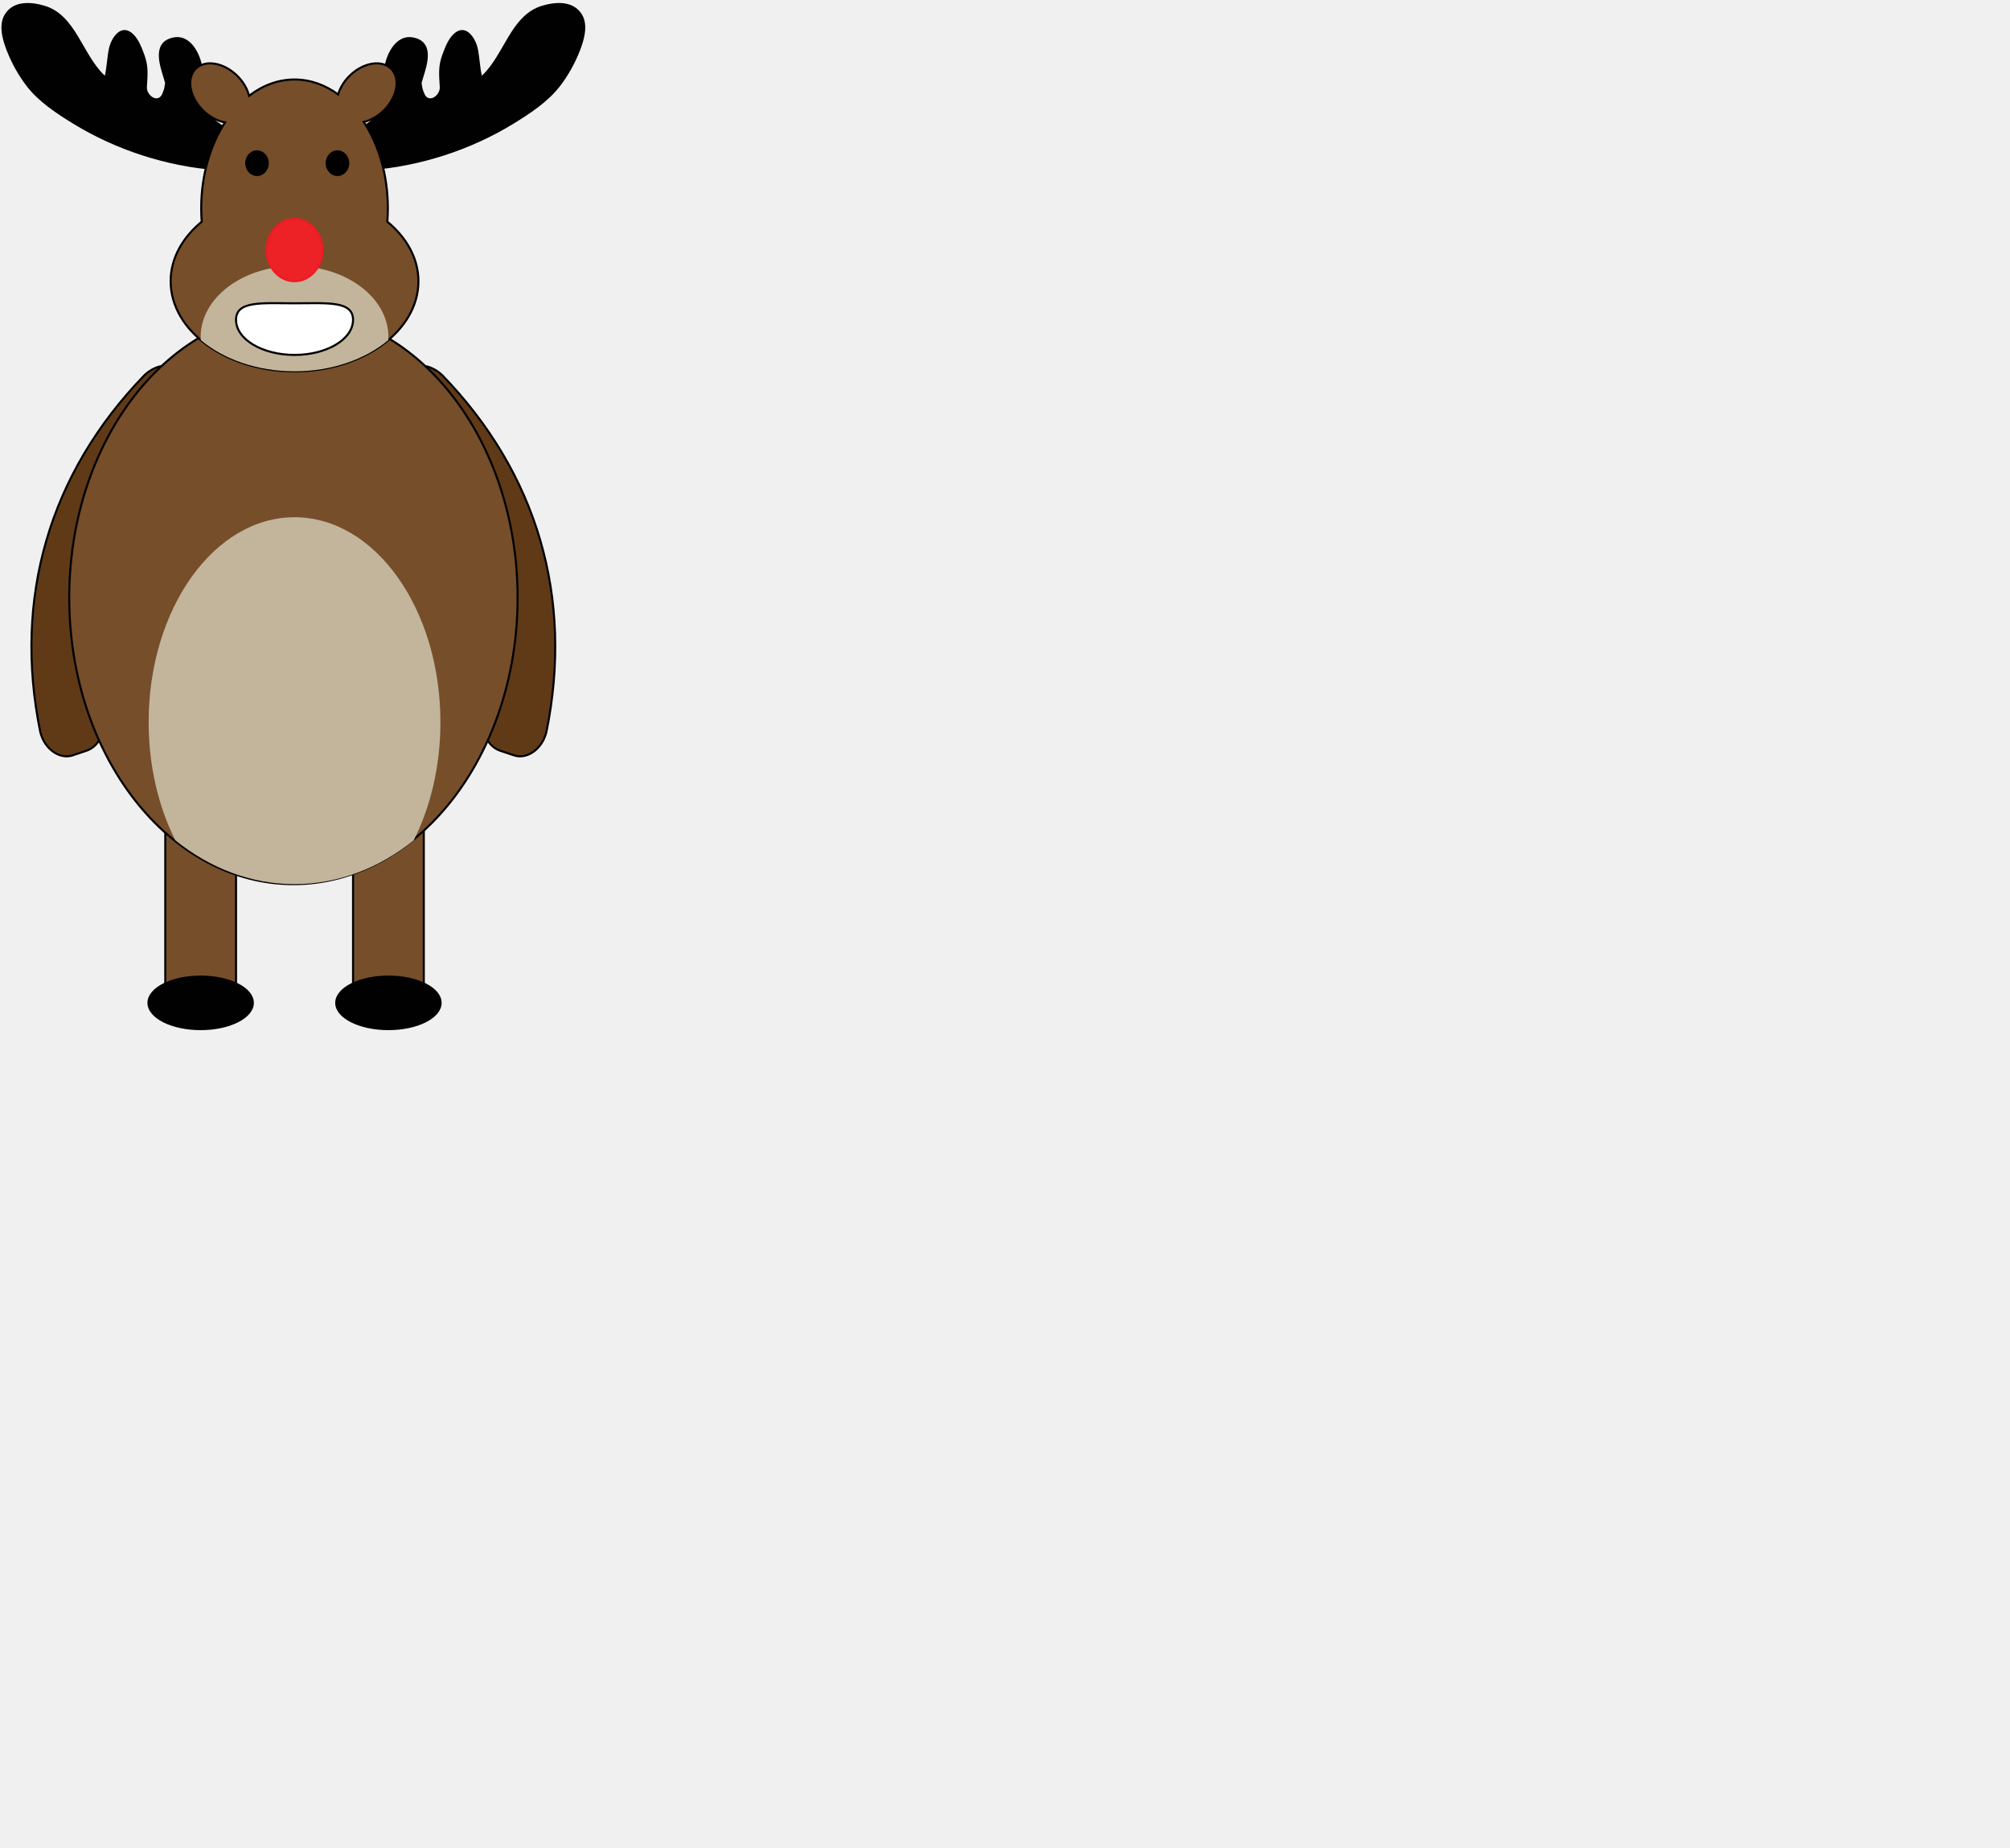
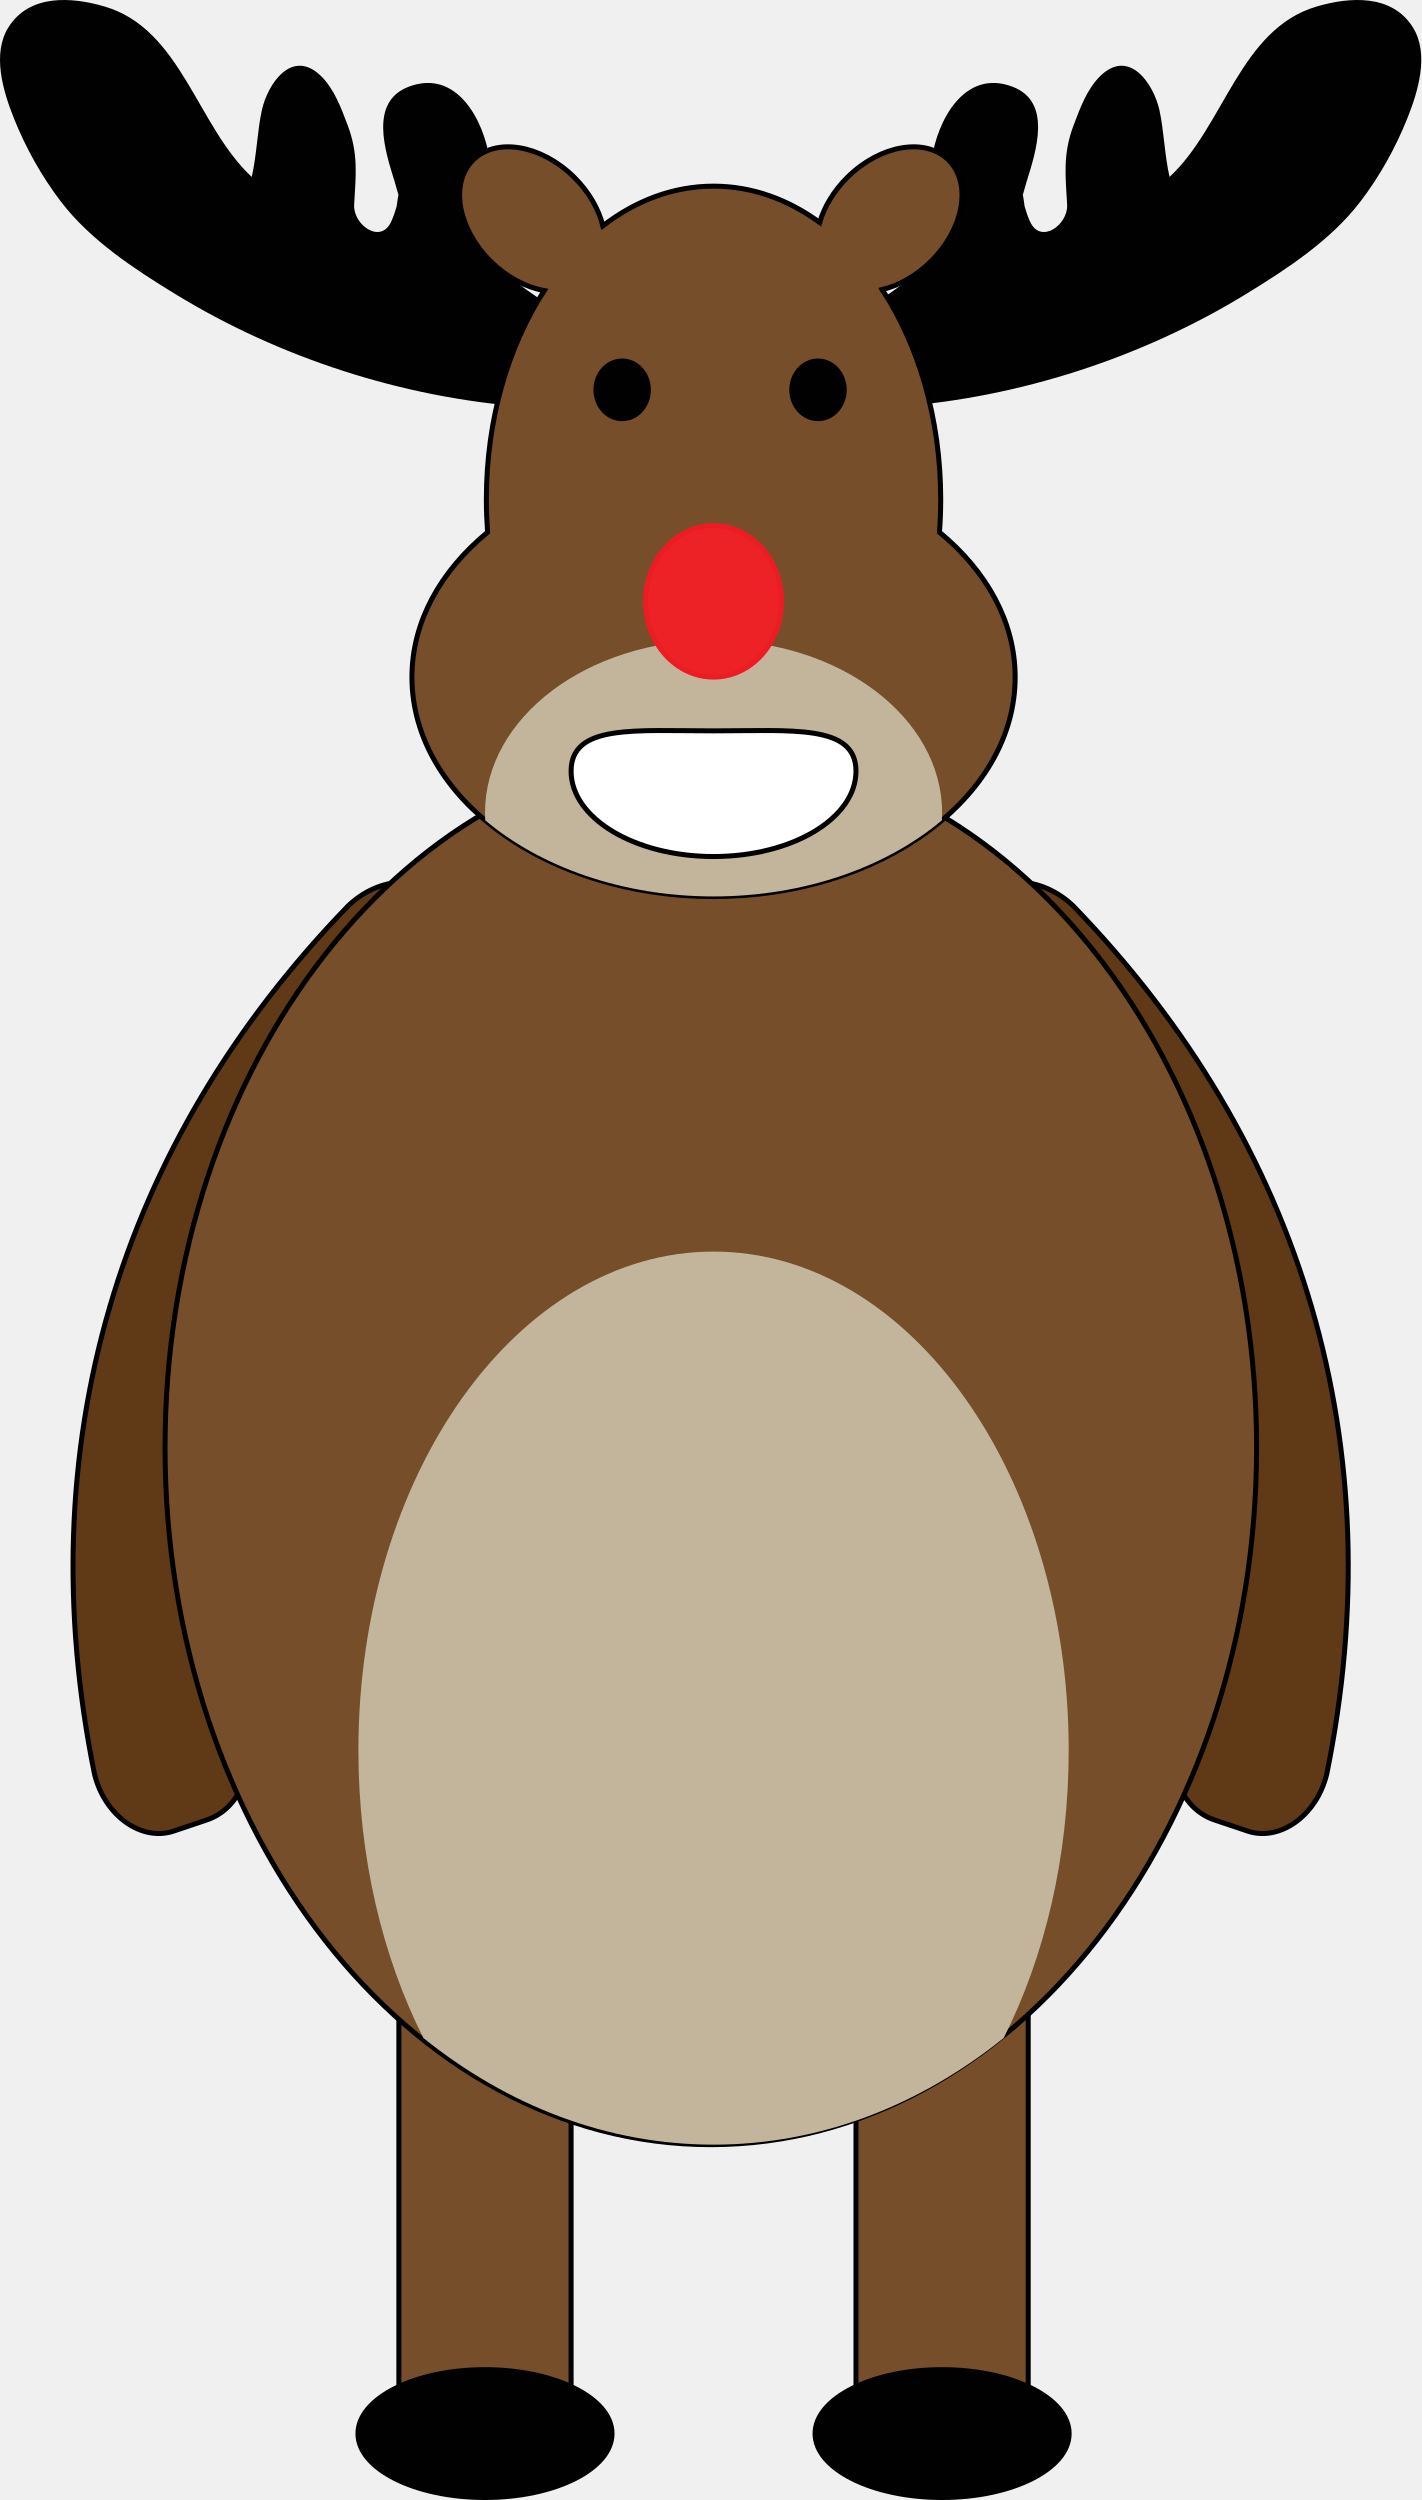
- <svg xmlns="http://www.w3.org/2000/svg" version="1.1" width="271" height="249">
-   <g id="ID0.048281502444297075" transform="matrix(1, 0, 0, 1, -201, -110)">
-     <path id="ID0.10931513691321015" fill="#764E2A" stroke="#000000" d="M 1128.857 867.043 C 1128.857 873.669 1134.231 879.043 1140.857 879.043 L 1151.208 879.043 C 1157.834 879.043 1163.208 873.669 1163.208 867.043 L 1163.208 776.755 C 1163.208 770.125 1157.834 764.755 1151.208 764.755 L 1140.857 764.755 C 1134.231 764.755 1128.857 770.125 1128.857 776.755 L 1128.857 867.043 Z " transform="matrix(0.27767, 0, 0, 0.27767, -64.85, 3.25)" />
-     <path id="ID0.7591547076590359" fill="#010101" stroke="#010101" d="M 1146.034 858.543 C 1153.022 858.543 1159.360 859.971 1163.946 862.278 C 1168.532 864.589 1171.370 867.775 1171.370 871.292 C 1171.370 874.809 1168.532 877.995 1163.946 880.302 C 1159.360 882.613 1153.022 884.041 1146.034 884.041 C 1139.042 884.041 1132.708 882.613 1128.122 880.302 C 1123.536 877.995 1120.694 874.808 1120.694 871.292 C 1120.694 867.775 1123.536 864.589 1128.122 862.278 C 1132.708 859.971 1139.042 858.543 1146.034 858.543 Z " transform="matrix(0.27767, 0, 0, 0.27767, -64.85, 3.25)" />
-     <path id="ID0.0989027488976717" fill="#764E2A" stroke="#000000" d="M 1072.037 867.043 C 1072.037 873.669 1066.665 879.043 1060.037 879.043 L 1049.686 879.043 C 1043.060 879.043 1037.686 873.669 1037.686 867.043 L 1037.686 776.755 C 1037.686 770.125 1043.060 764.755 1049.686 764.755 L 1060.037 764.755 C 1066.665 764.755 1072.037 770.125 1072.037 776.755 L 1072.037 867.043 Z " transform="matrix(0.27767, 0, 0, 0.27767, -64.85, 3.25)" />
-     <path id="ID0.4515355387702584" fill="#010101" stroke="#010101" d="M 1054.862 858.543 C 1061.852 858.543 1068.186 859.971 1072.774 862.278 C 1077.362 864.589 1080.200 867.775 1080.200 871.292 C 1080.200 874.809 1077.362 877.995 1072.774 880.302 C 1068.186 882.613 1061.852 884.041 1054.862 884.041 C 1047.872 884.041 1041.538 882.613 1036.950 880.302 C 1032.362 877.995 1029.524 874.808 1029.524 871.292 C 1029.524 867.775 1032.362 864.589 1036.950 862.278 C 1041.537 859.971 1047.872 858.543 1054.862 858.543 Z " transform="matrix(0.27767, 0, 0, 0.27767, -64.85, 3.25)" />
-     <g id="ID0.8780540516600013" transform="matrix(1, 0, 0, 1, 201, 110)">
-       <path id="ID0.3386278133839369" fill="#603A17" stroke="#010101" d="M 1007.292 732.448 C 1008.987 739.457 1005.847 746.783 999.562 748.900 C 996.908 749.793 995.584 750.236 992.927 751.130 C 986.647 753.247 979.202 748.186 977.155 739.728 C 963.917 674.752 981.590 614.235 1027.731 566.606 C 1034.009 560.580 1043.005 560.323 1047.162 565.486 C 1048.917 567.668 1049.795 568.757 1051.553 570.939 C 1055.707 576.102 1054.411 583.968 1049.207 588.964 C 1010.966 629.040 996.629 678.086 1007.292 732.448 Z " transform="matrix(0.27767, 0, 0, 0.27767, -265.9, -106.75)" />
+ <svg xmlns="http://www.w3.org/2000/svg" version="1.1" width="78.713" height="138.454" id="svg4834">
+   <defs id="defs4838" />
+   <g id="ID0.048281502444297075" transform="translate(-201.1941,-110.4061)">
+     <path id="ID0.10931513691321015" d="m 1128.857,867.043 c 0,6.626 5.374,12 12,12 h 10.351 c 6.626,0 12,-5.374 12,-12 v -90.288 c 0,-6.63 -5.374,-12 -12,-12 h -10.351 c -6.626,0 -12,5.37 -12,12 z" transform="matrix(0.27767,0,0,0.27767,-64.85,3.25)" style="fill:#764e2a;stroke:#000000" />
+     <path id="ID0.7591547076590359" d="m 1146.034,858.543 c 6.988,0 13.326,1.428 17.912,3.735 4.586,2.311 7.424,5.497 7.424,9.014 0,3.517 -2.838,6.703 -7.424,9.01 -4.586,2.311 -10.924,3.739 -17.912,3.739 -6.992,0 -13.326,-1.428 -17.912,-3.739 -4.586,-2.307 -7.428,-5.494 -7.428,-9.01 0,-3.517 2.842,-6.703 7.428,-9.014 4.586,-2.307 10.92,-3.735 17.912,-3.735 z" transform="matrix(0.27767,0,0,0.27767,-64.85,3.25)" style="fill:#010101;stroke:#010101" />
+     <path id="ID0.0989027488976717" d="m 1072.037,867.043 c 0,6.626 -5.372,12 -12,12 h -10.351 c -6.626,0 -12,-5.374 -12,-12 v -90.288 c 0,-6.63 5.374,-12 12,-12 h 10.351 c 6.628,0 12,5.37 12,12 z" transform="matrix(0.27767,0,0,0.27767,-64.85,3.25)" style="fill:#764e2a;stroke:#000000" />
+     <path id="ID0.4515355387702584" d="m 1054.862,858.543 c 6.99,0 13.324,1.428 17.912,3.735 4.588,2.311 7.426,5.497 7.426,9.014 0,3.517 -2.838,6.703 -7.426,9.01 -4.588,2.311 -10.922,3.739 -17.912,3.739 -6.99,0 -13.324,-1.428 -17.912,-3.739 -4.588,-2.307 -7.426,-5.494 -7.426,-9.01 0,-3.517 2.838,-6.703 7.426,-9.014 4.587,-2.307 10.922,-3.735 17.912,-3.735 z" transform="matrix(0.27767,0,0,0.27767,-64.85,3.25)" style="fill:#010101;stroke:#010101" />
+     <g id="ID0.8780540516600013" transform="translate(201,110)">
+       <path id="ID0.3386278133839369" d="m 1007.292,732.448 c 1.695,7.009 -1.445,14.335 -7.73,16.452 -2.654,0.893 -3.978,1.336 -6.635,2.23 -6.28,2.117 -13.725,-2.944 -15.772,-11.402 -13.238,-64.976 4.435,-125.493 50.576,-173.122 6.278,-6.026 15.274,-6.283 19.431,-1.12 1.755,2.182 2.633,3.271 4.391,5.453 4.154,5.163 2.858,13.029 -2.346,18.025 -38.241,40.076 -52.578,89.122 -41.915,143.484 z" transform="matrix(0.27767,0,0,0.27767,-265.9,-106.75)" style="fill:#603a17;stroke:#010101" />
    </g>
-     <g id="ID0.878742640838027" transform="matrix(1, 0, 0, 1, 201, 110)">
-       <path id="ID0.49854832142591476" fill="#603A17" stroke="#010101" d="M 1192.810 732.448 C 1191.111 739.457 1194.252 746.783 1200.533 748.900 C 1203.185 749.793 1204.511 750.236 1207.166 751.130 C 1213.444 753.247 1220.889 748.186 1222.936 739.728 C 1236.185 674.748 1218.498 614.242 1172.365 566.606 C 1166.084 560.580 1157.087 560.323 1152.934 565.486 C 1151.179 567.668 1150.300 568.757 1148.545 570.939 C 1144.391 576.102 1145.686 583.968 1150.891 588.964 C 1189.142 629.047 1203.449 678.079 1192.810 732.448 Z " transform="matrix(0.27767, 0, 0, 0.27767, -265.9, -106.75)" />
+     <g id="ID0.878742640838027" transform="translate(201,110)">
+       <path id="ID0.49854832142591476" d="m 1192.81,732.448 c -1.699,7.009 1.442,14.335 7.723,16.452 2.652,0.893 3.978,1.336 6.633,2.23 6.278,2.117 13.723,-2.944 15.77,-11.402 13.249,-64.98 -4.438,-125.486 -50.571,-173.122 -6.281,-6.026 -15.278,-6.283 -19.431,-1.12 -1.755,2.182 -2.634,3.271 -4.389,5.453 -4.154,5.163 -2.859,13.029 2.346,18.025 38.251,40.083 52.558,89.115 41.919,143.484 z" transform="matrix(0.27767,0,0,0.27767,-265.9,-106.75)" style="fill:#603a17;stroke:#010101" />
    </g>
-     <g id="ID0.1720329625532031" transform="matrix(1, 0, 0, 1, 201, 110)">
-       <path id="ID0.45218329411000013" fill="#010101" d="M 1063.666 443.944 C 1059.495 441.150 1058.072 437.694 1057.573 432.665 C 1057.074 427.648 1056.662 422.684 1055.953 417.688 C 1054.870 410.053 1049.457 399.526 1039.812 403.216 C 1031.872 406.251 1035.159 416.129 1037.005 422.081 C 1037.179 422.642 1037.576 424.079 1037.796 424.835 C 1037.650 425.069 1037.494 426.826 1037.423 427.072 C 1037.131 428.113 1036.783 429.142 1036.331 430.125 C 1034.216 434.731 1028.727 430.735 1028.947 426.759 C 1029.274 420.822 1029.823 416.605 1027.639 410.853 C 1026.359 407.480 1024.970 403.634 1022.318 401.060 C 1016.552 395.457 1011.690 402.636 1010.534 407.897 C 1009.641 411.964 1009.516 416.848 1008.522 421.196 C 997.611 411.090 994.486 391.736 979.210 387.220 C 972.559 385.254 964.180 384.718 960.004 391.335 C 956.659 396.635 958.949 404.153 961.057 409.439 C 963.422 415.365 966.577 421.033 970.447 426.108 C 976.324 433.810 985.064 439.536 993.234 444.541 C 1014.023 457.283 1038.582 465.212 1062.879 467.041 C 1064.963 467.199 1066.361 466.255 1067.091 464.894 C 1067.889 464.708 1068.682 464.287 1069.414 463.580 C 1077.430 455.819 1070.852 448.754 1063.666 443.944 Z " transform="matrix(0.27767, 0, 0, 0.27767, -265.9, -106.75)" />
-       <path id="ID0.6435688906349242" fill="#010101" d="M 1136.429 443.944 C 1140.600 441.150 1142.025 437.694 1142.524 432.665 C 1143.023 427.648 1143.435 422.684 1144.145 417.688 C 1145.228 410.053 1150.637 399.526 1160.281 403.216 C 1168.222 406.251 1164.934 416.129 1163.088 422.081 C 1162.916 422.642 1162.518 424.079 1162.297 424.835 C 1162.445 425.069 1162.603 426.826 1162.670 427.072 C 1162.962 428.113 1163.310 429.142 1163.764 430.125 C 1165.878 434.731 1171.368 430.735 1171.150 426.759 C 1170.819 420.822 1170.271 416.605 1172.458 410.853 C 1173.735 407.480 1175.124 403.634 1177.776 401.060 C 1183.544 395.457 1188.404 402.636 1189.565 407.897 C 1190.458 411.964 1190.585 416.848 1191.577 421.196 C 1202.487 411.090 1205.610 391.736 1220.888 387.220 C 1227.535 385.254 1235.920 384.718 1240.091 391.335 C 1243.439 396.635 1241.146 404.153 1239.036 409.439 C 1236.673 415.365 1233.521 421.033 1229.646 426.108 C 1223.773 433.810 1215.029 439.536 1206.863 444.541 C 1186.074 457.283 1161.515 465.212 1137.220 467.041 C 1135.131 467.199 1133.738 466.255 1133.007 464.894 C 1132.205 464.708 1131.417 464.287 1130.686 463.580 C 1122.667 455.819 1129.244 448.754 1136.429 443.944 Z " transform="matrix(0.27767, 0, 0, 0.27767, -265.9, -106.75)" />
+     <g id="ID0.1720329625532031" transform="translate(201,110)">
+       <path id="ID0.45218329411000013" d="m 1063.666,443.944 c -4.171,-2.794 -5.594,-6.25 -6.093,-11.279 -0.499,-5.017 -0.911,-9.981 -1.62,-14.977 -1.083,-7.635 -6.496,-18.162 -16.141,-14.472 -7.94,3.035 -4.653,12.913 -2.807,18.865 0.174,0.561 0.571,1.998 0.791,2.754 -0.146,0.234 -0.302,1.991 -0.373,2.237 -0.292,1.041 -0.64,2.07 -1.092,3.053 -2.115,4.606 -7.604,0.61 -7.384,-3.366 0.327,-5.937 0.876,-10.154 -1.308,-15.906 -1.28,-3.373 -2.669,-7.219 -5.321,-9.793 -5.766,-5.603 -10.628,1.576 -11.784,6.837 -0.893,4.067 -1.018,8.951 -2.012,13.299 -10.911,-10.106 -14.036,-29.46 -29.312,-33.976 -6.651,-1.966 -15.03,-2.502 -19.206,4.115 -3.345,5.3 -1.055,12.818 1.053,18.104 2.365,5.926 5.52,11.594 9.39,16.669 5.877,7.702 14.617,13.428 22.787,18.433 20.789,12.742 45.348,20.671 69.645,22.5 2.084,0.158 3.482,-0.786 4.212,-2.147 0.798,-0.186 1.591,-0.607 2.323,-1.314 8.016,-7.761 1.438,-14.826 -5.748,-19.636 z" transform="matrix(0.27767,0,0,0.27767,-265.9,-106.75)" style="fill:#010101" />
+       <path id="ID0.6435688906349242" d="m 1136.429,443.944 c 4.171,-2.794 5.596,-6.25 6.095,-11.279 0.499,-5.017 0.911,-9.981 1.621,-14.977 1.083,-7.635 6.492,-18.162 16.136,-14.472 7.941,3.035 4.653,12.913 2.807,18.865 -0.172,0.561 -0.57,1.998 -0.791,2.754 0.148,0.234 0.306,1.991 0.373,2.237 0.292,1.041 0.64,2.07 1.094,3.053 2.114,4.606 7.604,0.61 7.386,-3.366 -0.331,-5.937 -0.879,-10.154 1.308,-15.906 1.277,-3.373 2.666,-7.219 5.318,-9.793 5.768,-5.603 10.628,1.576 11.789,6.837 0.893,4.067 1.02,8.951 2.012,13.299 10.91,-10.106 14.033,-29.46 29.311,-33.976 6.647,-1.966 15.032,-2.502 19.203,4.115 3.348,5.3 1.055,12.818 -1.055,18.104 -2.363,5.926 -5.515,11.594 -9.39,16.669 -5.873,7.702 -14.617,13.428 -22.783,18.433 -20.789,12.742 -45.348,20.671 -69.643,22.5 -2.089,0.158 -3.482,-0.786 -4.213,-2.147 -0.802,-0.186 -1.59,-0.607 -2.321,-1.314 -8.019,-7.761 -1.442,-14.826 5.743,-19.636 z" transform="matrix(0.27767,0,0,0.27767,-265.9,-106.75)" style="fill:#010101" />
    </g>
-     <path id="ID0.6784169343300164" fill="#764E2A" stroke="#000000" d="M 1099.902 535.542 C 1129.934 535.542 1157.145 551.124 1176.854 576.297 C 1196.556 601.473 1208.757 636.237 1208.757 674.604 C 1208.757 712.971 1196.557 747.736 1176.854 772.907 C 1157.145 798.082 1129.934 813.665 1099.902 813.665 C 1069.871 813.665 1042.656 798.081 1022.950 772.907 C 1003.246 747.736 991.047 712.970 991.047 674.604 C 991.047 636.237 1003.246 601.474 1022.950 576.297 C 1042.656 551.125 1069.870 535.542 1099.902 535.542 Z " transform="matrix(0.27767, 0, 0, 0.27767, -64.85, 3.25)" />
-     <path id="ID0.4672161932103336" fill="#C2B59C" d="M 1029.613 735.023 C 1029.613 756.392 1034.412 776.186 1042.578 792.399 C 1059.342 805.869 1079.179 813.666 1100.447 813.666 C 1121.715 813.666 1141.550 805.869 1158.316 792.399 C 1166.483 776.186 1171.283 756.392 1171.283 735.023 C 1171.283 680.081 1139.567 635.541 1100.447 635.541 C 1061.327 635.541 1029.613 680.080 1029.613 735.023 Z " transform="matrix(0.27767, 0, 0, 0.27767, -64.85, 3.25)" />
-     <path id="ID0.3050416838377714" fill="#764E2A" stroke="#000000" d="M 1145.507 492.065 C 1145.669 489.920 1145.757 487.744 1145.757 485.541 C 1145.757 469.433 1141.340 454.750 1134.084 443.668 C 1137.397 442.870 1140.837 440.974 1143.784 438.069 C 1150.364 431.578 1151.982 422.550 1147.399 417.903 C 1142.816 413.254 1133.764 414.747 1127.187 421.237 C 1124.408 423.973 1122.531 427.160 1121.613 430.279 C 1115.293 425.665 1108.094 423.041 1100.448 423.041 C 1092.433 423.041 1084.908 425.923 1078.377 430.959 C 1077.545 427.625 1075.595 424.171 1072.618 421.236 C 1066.038 414.745 1056.987 413.252 1052.404 417.902 C 1047.820 422.550 1049.439 431.578 1056.021 438.068 C 1059.253 441.256 1063.083 443.231 1066.683 443.871 C 1059.505 454.930 1055.135 469.529 1055.135 485.540 C 1055.135 487.743 1055.223 489.919 1055.383 492.064 C 1046.021 499.780 1040.292 509.883 1040.292 520.968 C 1040.292 533.042 1047.032 543.983 1057.923 551.903 C 1068.812 559.825 1083.852 564.728 1100.449 564.728 C 1117.046 564.728 1132.084 559.825 1142.973 551.903 C 1153.862 543.983 1160.604 533.041 1160.604 520.968 C 1160.602 509.883 1154.869 499.782 1145.507 492.065 Z " transform="matrix(0.27767, 0, 0, 0.27767, -64.85, 3.25)" />
-     <path id="ID0.1214322866871953" fill="#010101" d="M 1082.219 457.416 C 1083.798 457.416 1085.231 458.116 1086.267 459.248 C 1087.304 460.379 1087.946 461.942 1087.946 463.667 C 1087.946 465.389 1087.304 466.954 1086.267 468.083 C 1085.231 469.217 1083.798 469.915 1082.219 469.915 C 1080.636 469.915 1079.205 469.215 1078.167 468.083 C 1077.131 466.952 1076.489 465.389 1076.489 463.667 C 1076.489 461.942 1077.131 460.379 1078.167 459.248 C 1079.204 458.116 1080.636 457.416 1082.219 457.416 Z " transform="matrix(0.27767, 0, 0, 0.27767, -64.85, 3.25)" />
-     <path id="ID0.11229029856622219" fill="#010101" d="M 1121.282 457.416 C 1122.861 457.416 1124.296 458.116 1125.330 459.248 C 1126.371 460.379 1127.011 461.942 1127.011 463.667 C 1127.011 465.389 1126.371 466.954 1125.330 468.083 C 1124.296 469.217 1122.861 469.915 1121.282 469.915 C 1119.703 469.915 1118.268 469.215 1117.234 468.083 C 1116.193 466.952 1115.553 465.389 1115.553 463.667 C 1115.553 461.942 1116.193 460.379 1117.234 459.248 C 1118.268 458.116 1119.703 457.416 1121.282 457.416 Z " transform="matrix(0.27767, 0, 0, 0.27767, -64.85, 3.25)" />
-     <path id="ID0.12470964528620243" fill="#C2B59C" d="M 1100.447 513.598 C 1075.271 513.598 1054.862 529.018 1054.862 548.042 C 1054.862 548.541 1054.885 549.036 1054.911 549.530 C 1065.942 558.822 1082.245 564.709 1100.447 564.709 C 1118.651 564.709 1134.952 558.820 1145.985 549.530 C 1146.013 549.036 1146.034 548.542 1146.034 548.042 C 1146.034 529.018 1125.625 513.598 1100.447 513.598 Z " transform="matrix(0.27767, 0, 0, 0.27767, -64.85, 3.25)" />
-     <path id="ID0.37403157306835055" fill="#EC2227" stroke="#ED1C24" d="M 1100.447 490.750 C 1104.186 490.750 1107.576 492.442 1110.031 495.176 C 1112.486 497.910 1114.002 501.686 1114.002 505.854 C 1114.002 510.022 1112.486 513.797 1110.031 516.532 C 1107.576 519.268 1104.186 520.958 1100.447 520.958 C 1096.708 520.958 1093.320 519.266 1090.865 516.532 C 1088.412 513.798 1086.893 510.022 1086.893 505.854 C 1086.893 501.686 1088.412 497.911 1090.865 495.176 C 1093.320 492.442 1096.708 490.750 1100.447 490.750 Z " transform="matrix(0.27767, 0, 0, 0.27767, -64.85, 3.25)" />
-     <path id="ID0.9377652462571859" fill="#FFFFFF" stroke="#010101" d="M 1128.857 539.719 C 1128.857 549.125 1116.136 556.747 1100.447 556.747 C 1084.756 556.747 1072.037 549.126 1072.037 539.719 C 1072.037 530.312 1084.756 531.684 1100.447 531.684 C 1116.136 531.684 1128.857 530.313 1128.857 539.719 Z " transform="matrix(0.27767, 0, 0, 0.27767, -64.85, 3.25)" />
+     <path id="ID0.6784169343300164" d="m 1099.902,535.542 c 30.032,0 57.243,15.582 76.952,40.755 19.702,25.176 31.903,59.94 31.903,98.307 0,38.367 -12.2,73.132 -31.903,98.303 -19.709,25.175 -46.92,40.758 -76.952,40.758 -30.031,0 -57.246,-15.584 -76.952,-40.758 -19.704,-25.171 -31.903,-59.937 -31.903,-98.303 0,-38.367 12.199,-73.13 31.903,-98.307 19.706,-25.172 46.92,-40.755 76.952,-40.755 z" transform="matrix(0.27767,0,0,0.27767,-64.85,3.25)" style="fill:#764e2a;stroke:#000000" />
+     <path id="ID0.4672161932103336" d="m 1029.613,735.023 c 0,21.369 4.799,41.163 12.965,57.376 16.764,13.47 36.601,21.267 57.869,21.267 21.268,0 41.103,-7.797 57.869,-21.267 8.167,-16.213 12.967,-36.007 12.967,-57.376 0,-54.942 -31.716,-99.482 -70.836,-99.482 -39.12,0 -70.834,44.539 -70.834,99.482 z" transform="matrix(0.27767,0,0,0.27767,-64.85,3.25)" style="fill:#c2b59c" />
+     <path id="ID0.3050416838377714" d="m 1145.507,492.065 c 0.162,-2.145 0.25,-4.321 0.25,-6.524 0,-16.108 -4.417,-30.791 -11.673,-41.873 3.313,-0.798 6.753,-2.694 9.7,-5.599 6.58,-6.491 8.198,-15.519 3.615,-20.166 -4.583,-4.649 -13.635,-3.156 -20.212,3.334 -2.779,2.736 -4.656,5.923 -5.574,9.042 -6.32,-4.614 -13.519,-7.238 -21.165,-7.238 -8.015,0 -15.54,2.882 -22.071,7.918 -0.832,-3.334 -2.782,-6.788 -5.759,-9.723 -6.58,-6.491 -15.631,-7.984 -20.214,-3.334 -4.584,4.648 -2.965,13.676 3.617,20.166 3.232,3.188 7.062,5.163 10.662,5.803 -7.178,11.059 -11.548,25.658 -11.548,41.669 0,2.203 0.088,4.379 0.248,6.524 -9.362,7.716 -15.091,17.819 -15.091,28.904 0,12.074 6.74,23.015 17.631,30.935 10.889,7.922 25.929,12.825 42.526,12.825 16.597,0 31.635,-4.903 42.524,-12.825 10.889,-7.92 17.631,-18.862 17.631,-30.935 0,-11.085 -5.735,-21.186 -15.097,-28.903 z" transform="matrix(0.27767,0,0,0.27767,-64.85,3.25)" style="fill:#764e2a;stroke:#000000" />
+     <path id="ID0.1214322866871953" d="m 1082.219,457.416 c 1.579,0 3.012,0.7 4.048,1.832 1.037,1.131 1.679,2.694 1.679,4.419 0,1.722 -0.642,3.287 -1.679,4.416 -1.036,1.134 -2.469,1.832 -4.048,1.832 -1.583,0 -3.014,-0.7 -4.052,-1.832 -1.036,-1.131 -1.678,-2.694 -1.678,-4.416 0,-1.725 0.642,-3.288 1.678,-4.419 1.037,-1.132 2.469,-1.832 4.052,-1.832 z" transform="matrix(0.27767,0,0,0.27767,-64.85,3.25)" style="fill:#010101" />
+     <path id="ID0.11229029856622219" d="m 1121.282,457.416 c 1.579,0 3.014,0.7 4.048,1.832 1.041,1.131 1.681,2.694 1.681,4.419 0,1.722 -0.64,3.287 -1.681,4.416 -1.034,1.134 -2.469,1.832 -4.048,1.832 -1.579,0 -3.014,-0.7 -4.048,-1.832 -1.041,-1.131 -1.681,-2.694 -1.681,-4.416 0,-1.725 0.64,-3.288 1.681,-4.419 1.034,-1.132 2.469,-1.832 4.048,-1.832 z" transform="matrix(0.27767,0,0,0.27767,-64.85,3.25)" style="fill:#010101" />
+     <path id="ID0.12470964528620243" d="m 1100.447,513.598 c -25.176,0 -45.585,15.42 -45.585,34.444 0,0.499 0.023,0.994 0.049,1.488 11.031,9.292 27.334,15.179 45.536,15.179 18.204,0 34.505,-5.889 45.538,-15.179 0.028,-0.494 0.049,-0.988 0.049,-1.488 0,-19.024 -20.409,-34.444 -45.587,-34.444 z" transform="matrix(0.27767,0,0,0.27767,-64.85,3.25)" style="fill:#c2b59c" />
+     <path id="ID0.37403157306835055" d="m 1100.447,490.75 c 3.739,0 7.129,1.692 9.584,4.426 2.455,2.734 3.971,6.51 3.971,10.678 0,4.168 -1.516,7.943 -3.971,10.678 -2.455,2.736 -5.845,4.426 -9.584,4.426 -3.739,0 -7.127,-1.692 -9.582,-4.426 -2.453,-2.734 -3.972,-6.51 -3.972,-10.678 0,-4.168 1.519,-7.943 3.972,-10.678 2.455,-2.734 5.843,-4.426 9.582,-4.426 z" transform="matrix(0.27767,0,0,0.27767,-64.85,3.25)" style="fill:#ec2227;stroke:#ed1c24" />
+     <path id="ID0.9377652462571859" d="m 1128.857,539.719 c 0,9.406 -12.721,17.028 -28.41,17.028 -15.691,0 -28.41,-7.621 -28.41,-17.028 0,-9.407 12.719,-8.035 28.41,-8.035 15.689,0 28.41,-1.371 28.41,8.035 z" transform="matrix(0.27767,0,0,0.27767,-64.85,3.25)" style="fill:#ffffff;stroke:#010101" />
  </g>
</svg>
